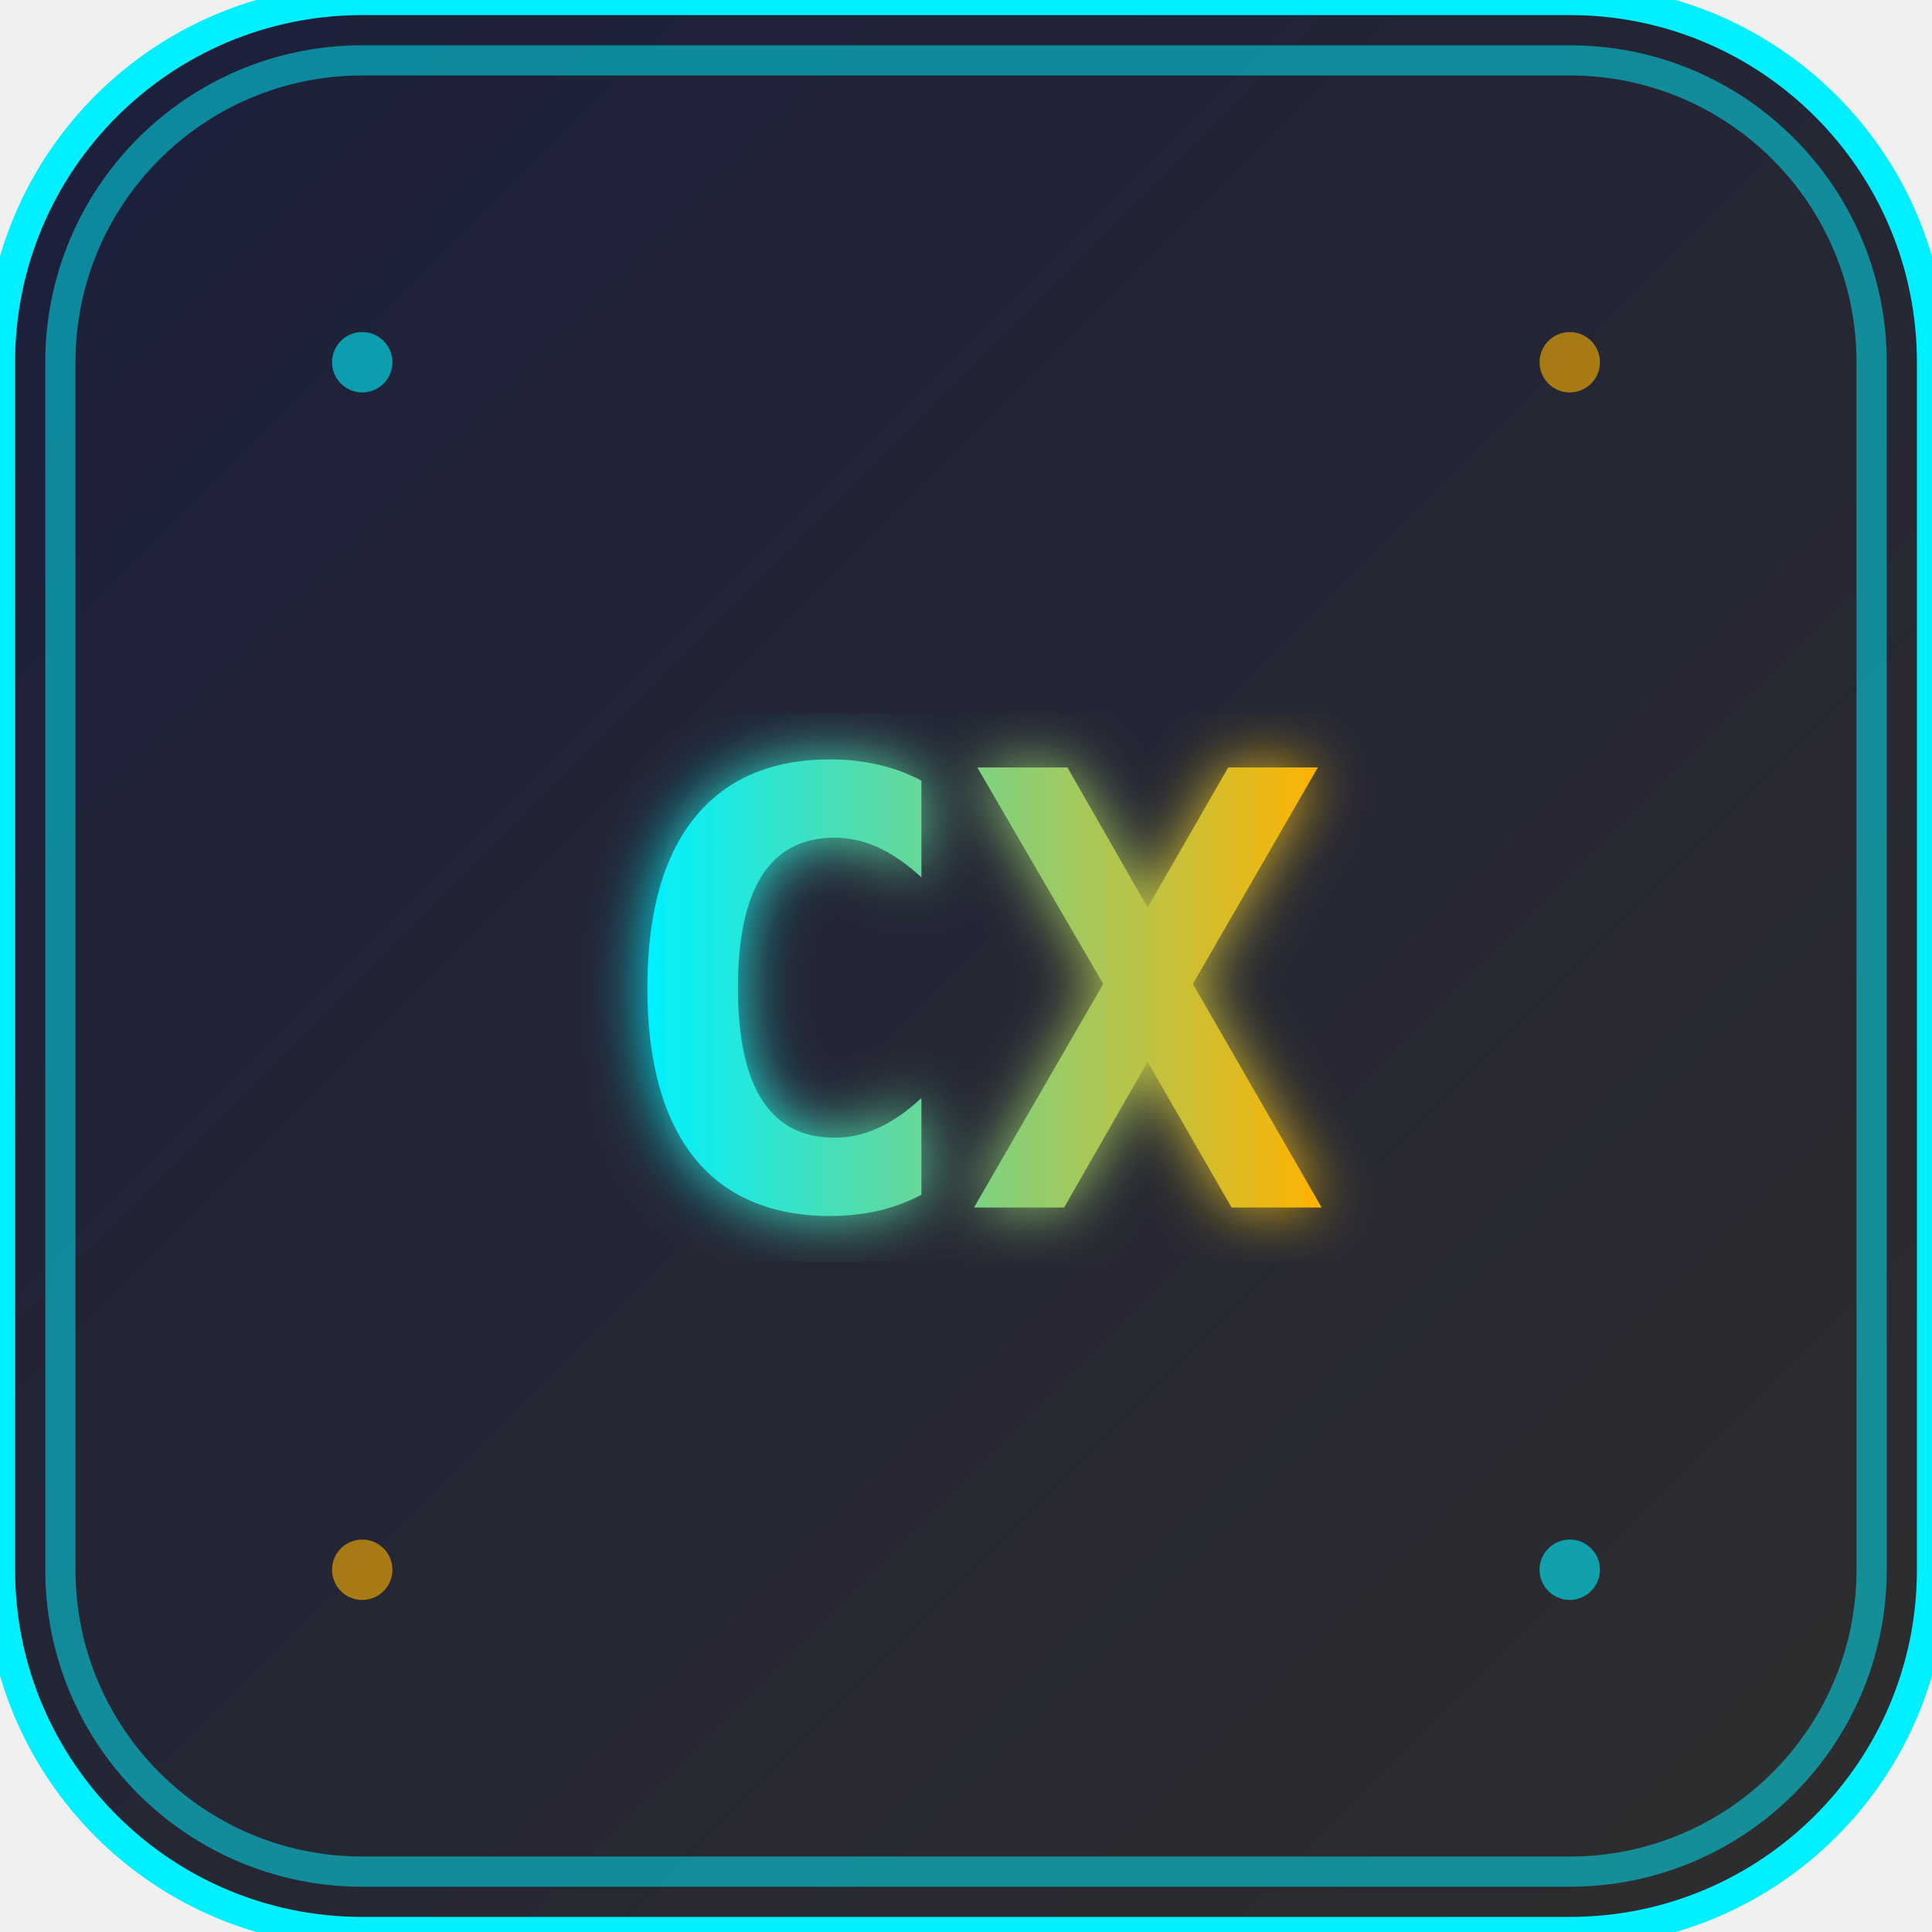
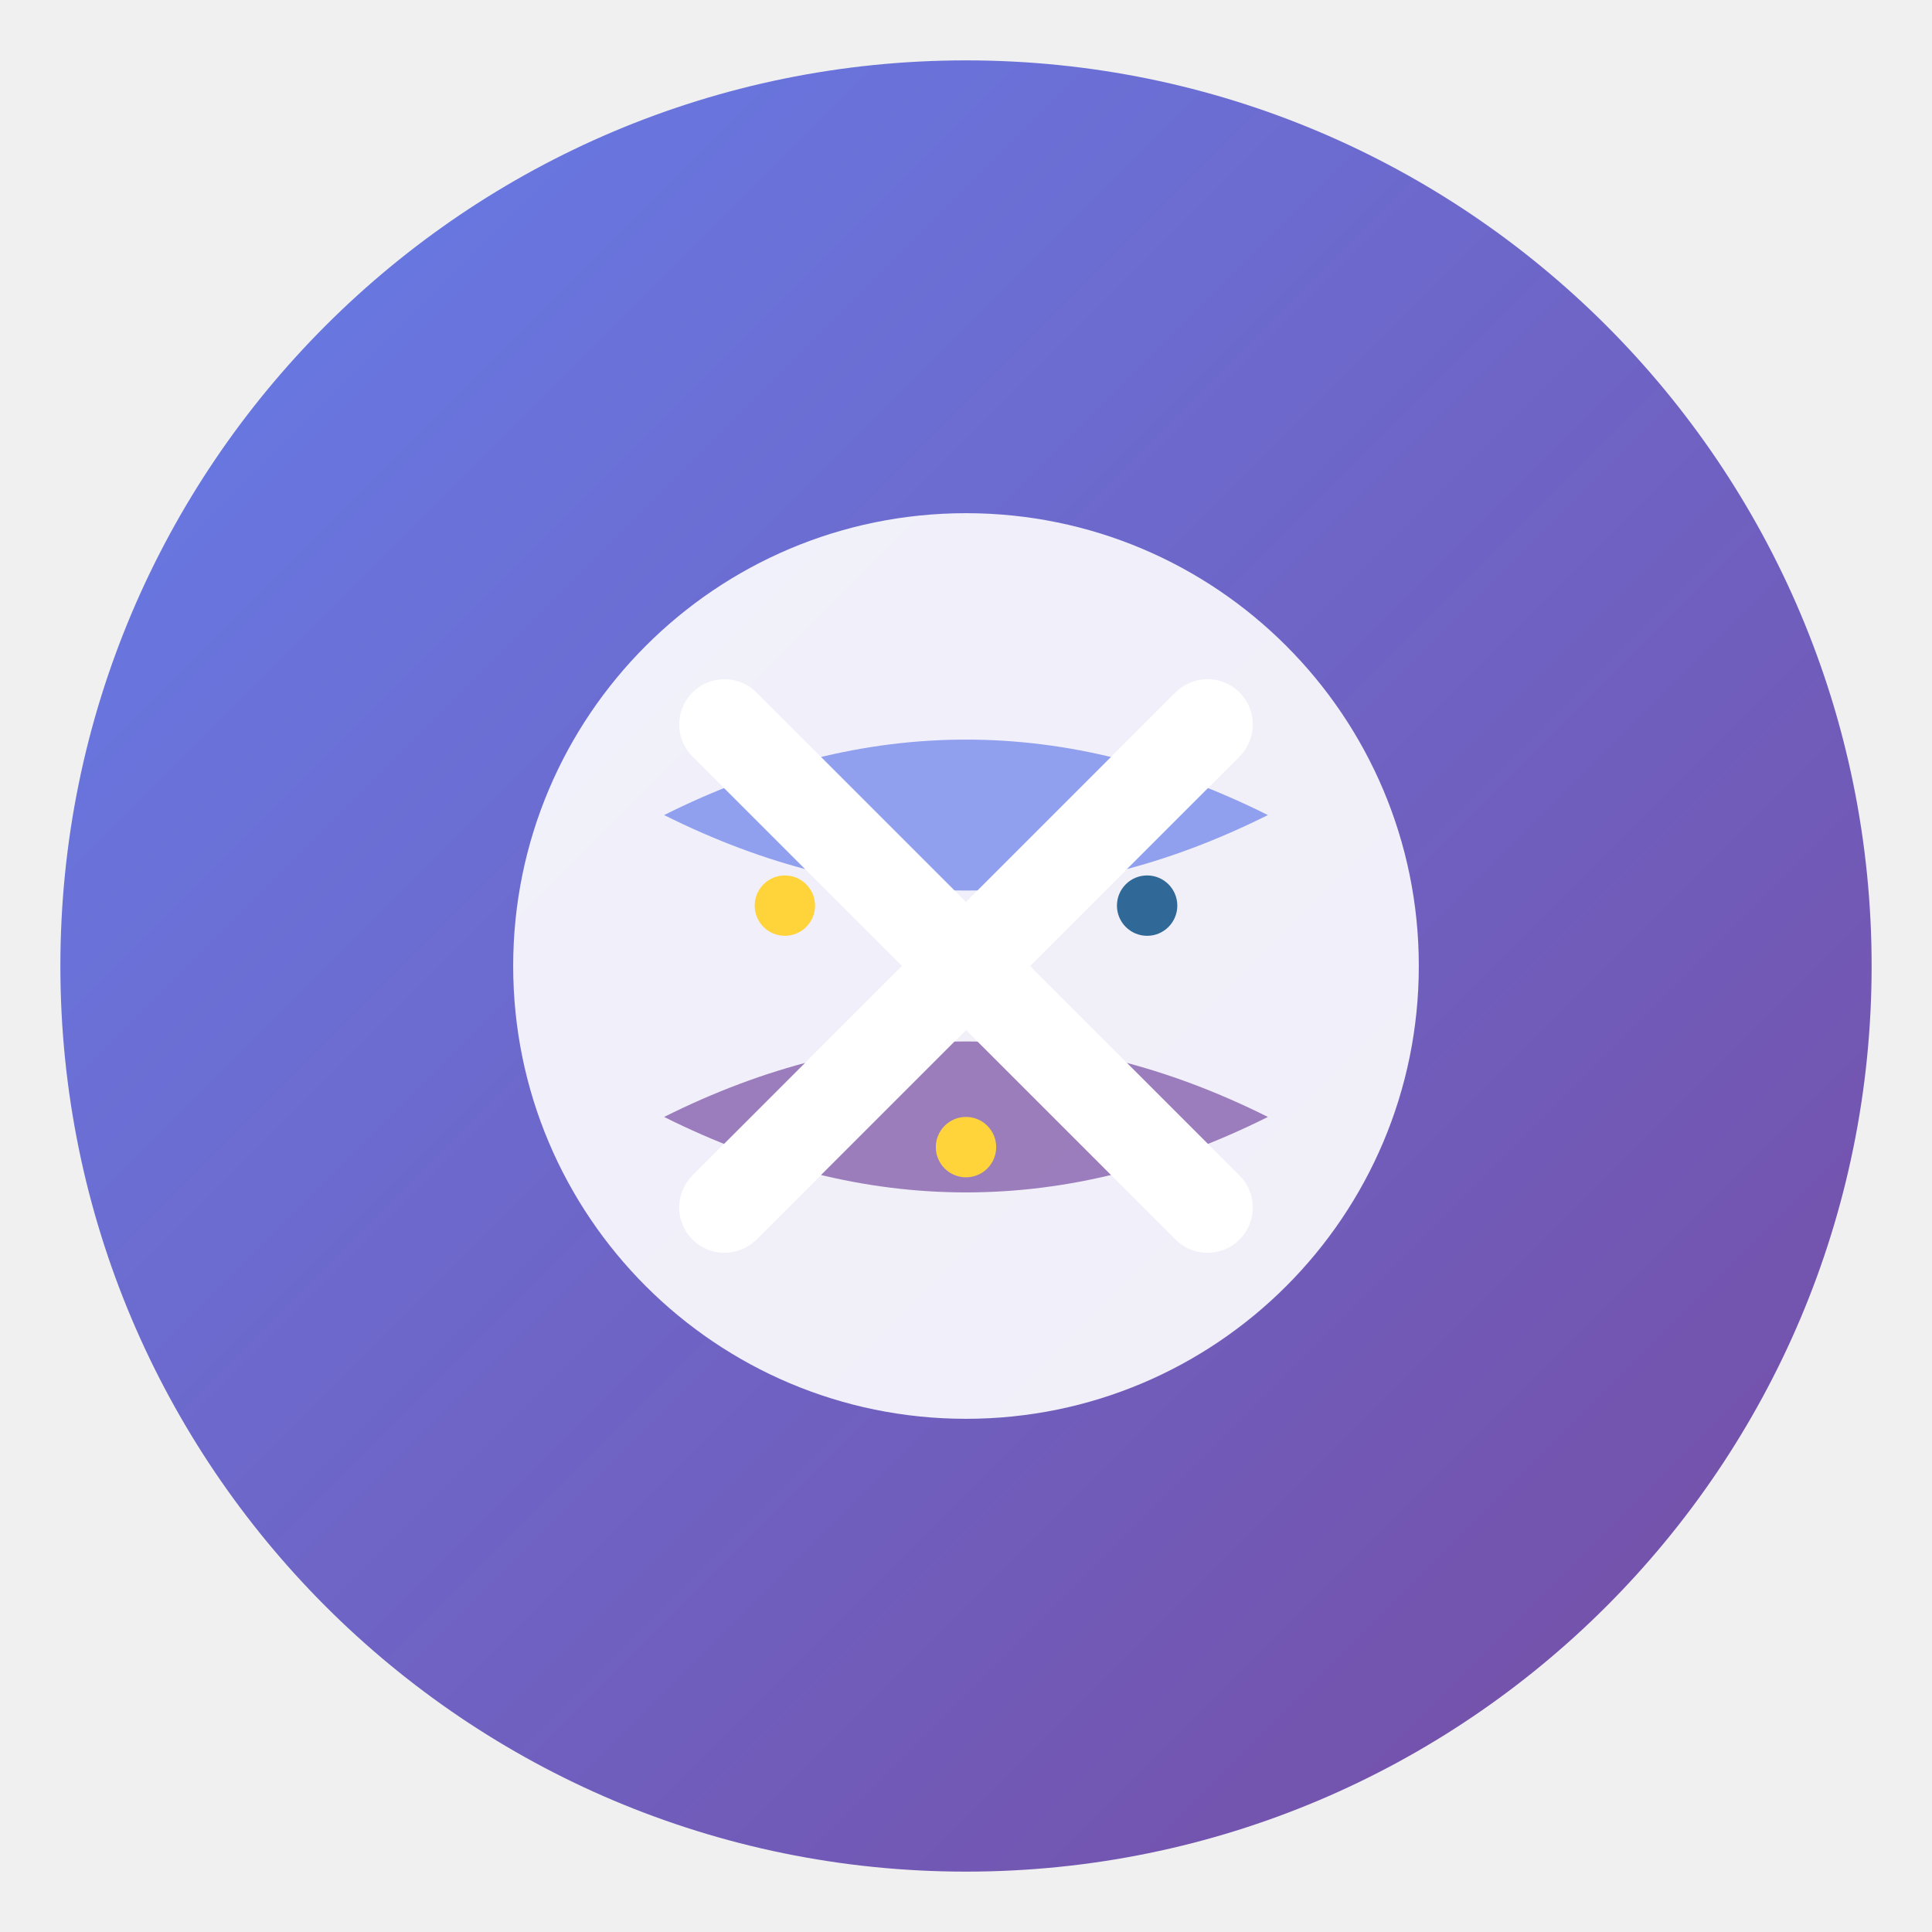
<svg xmlns="http://www.w3.org/2000/svg" width="64" height="64" viewBox="0 0 64 64">
  <defs>
-     <linearGradient id="bgGradient" x1="0%" y1="0%" x2="100%" y2="100%">
-       <stop offset="0%" style="stop-color:#1B1F3B;stop-opacity:1" />
-       <stop offset="100%" style="stop-color:#2E2E2E;stop-opacity:1" />
+     <linearGradient id="monogramGradient" x1="0%" y1="0%" x2="100%" y2="100%">
+       <stop offset="0%" style="stop-color:#667eea;stop-opacity:1" />
+       <stop offset="100%" style="stop-color:#764ba2;stop-opacity:1" />
    </linearGradient>
-     <linearGradient id="textGradient" x1="0%" y1="0%" x2="100%" y2="0%">
-       <stop offset="0%" style="stop-color:#00F0FF;stop-opacity:1" />
-       <stop offset="100%" style="stop-color:#FFB300;stop-opacity:1" />
-     </linearGradient>
-     <filter id="glow">
-       <feGaussianBlur stdDeviation="1" result="coloredBlur" />
-       <feMerge>
-         <feMergeNode in="coloredBlur" />
-         <feMergeNode in="SourceGraphic" />
-       </feMerge>
-     </filter>
  </defs>
-   <rect width="64" height="64" rx="12" fill="url(#bgGradient)" stroke="#00F0FF" stroke-width="1" />
-   <rect x="2" y="2" width="60" height="60" rx="10" fill="none" stroke="#00F0FF" stroke-width="1" opacity="0.5" />
-   <text x="32" y="40" text-anchor="middle" font-family="JetBrains Mono, monospace" font-size="20" font-weight="bold" fill="url(#textGradient)" filter="url(#glow)">CX</text>
-   <circle cx="12" cy="12" r="1" fill="#00F0FF" opacity="0.6" />
-   <circle cx="52" cy="12" r="1" fill="#FFB300" opacity="0.6" />
-   <circle cx="12" cy="52" r="1" fill="#FFB300" opacity="0.6" />
-   <circle cx="52" cy="52" r="1" fill="#00F0FF" opacity="0.6" />
+   <circle cx="32" cy="32" r="30" fill="url(#monogramGradient)" />
+   <g transform="translate(32, 32)">
+     <circle cx="0" cy="0" r="15" fill="white" opacity="0.9" />
+     <path d="M-10 -5 Q0 -10 10 -5 Q0 0 -10 -5" fill="#667eea" opacity="0.7" />
+     <path d="M-10 5 Q0 10 10 5 Q0 0 -10 5" fill="#764ba2" opacity="0.7" />
+     <path d="M-8 -8 L8 8 M-8 8 L8 -8" stroke="white" stroke-width="3" stroke-linecap="round" />
+     <circle cx="-6" cy="-2" r="1" fill="#FFD43B" />
+     <circle cx="6" cy="-2" r="1" fill="#306998" />
+     <circle cx="0" cy="6" r="1" fill="#FFD43B" />
+   </g>
</svg>
